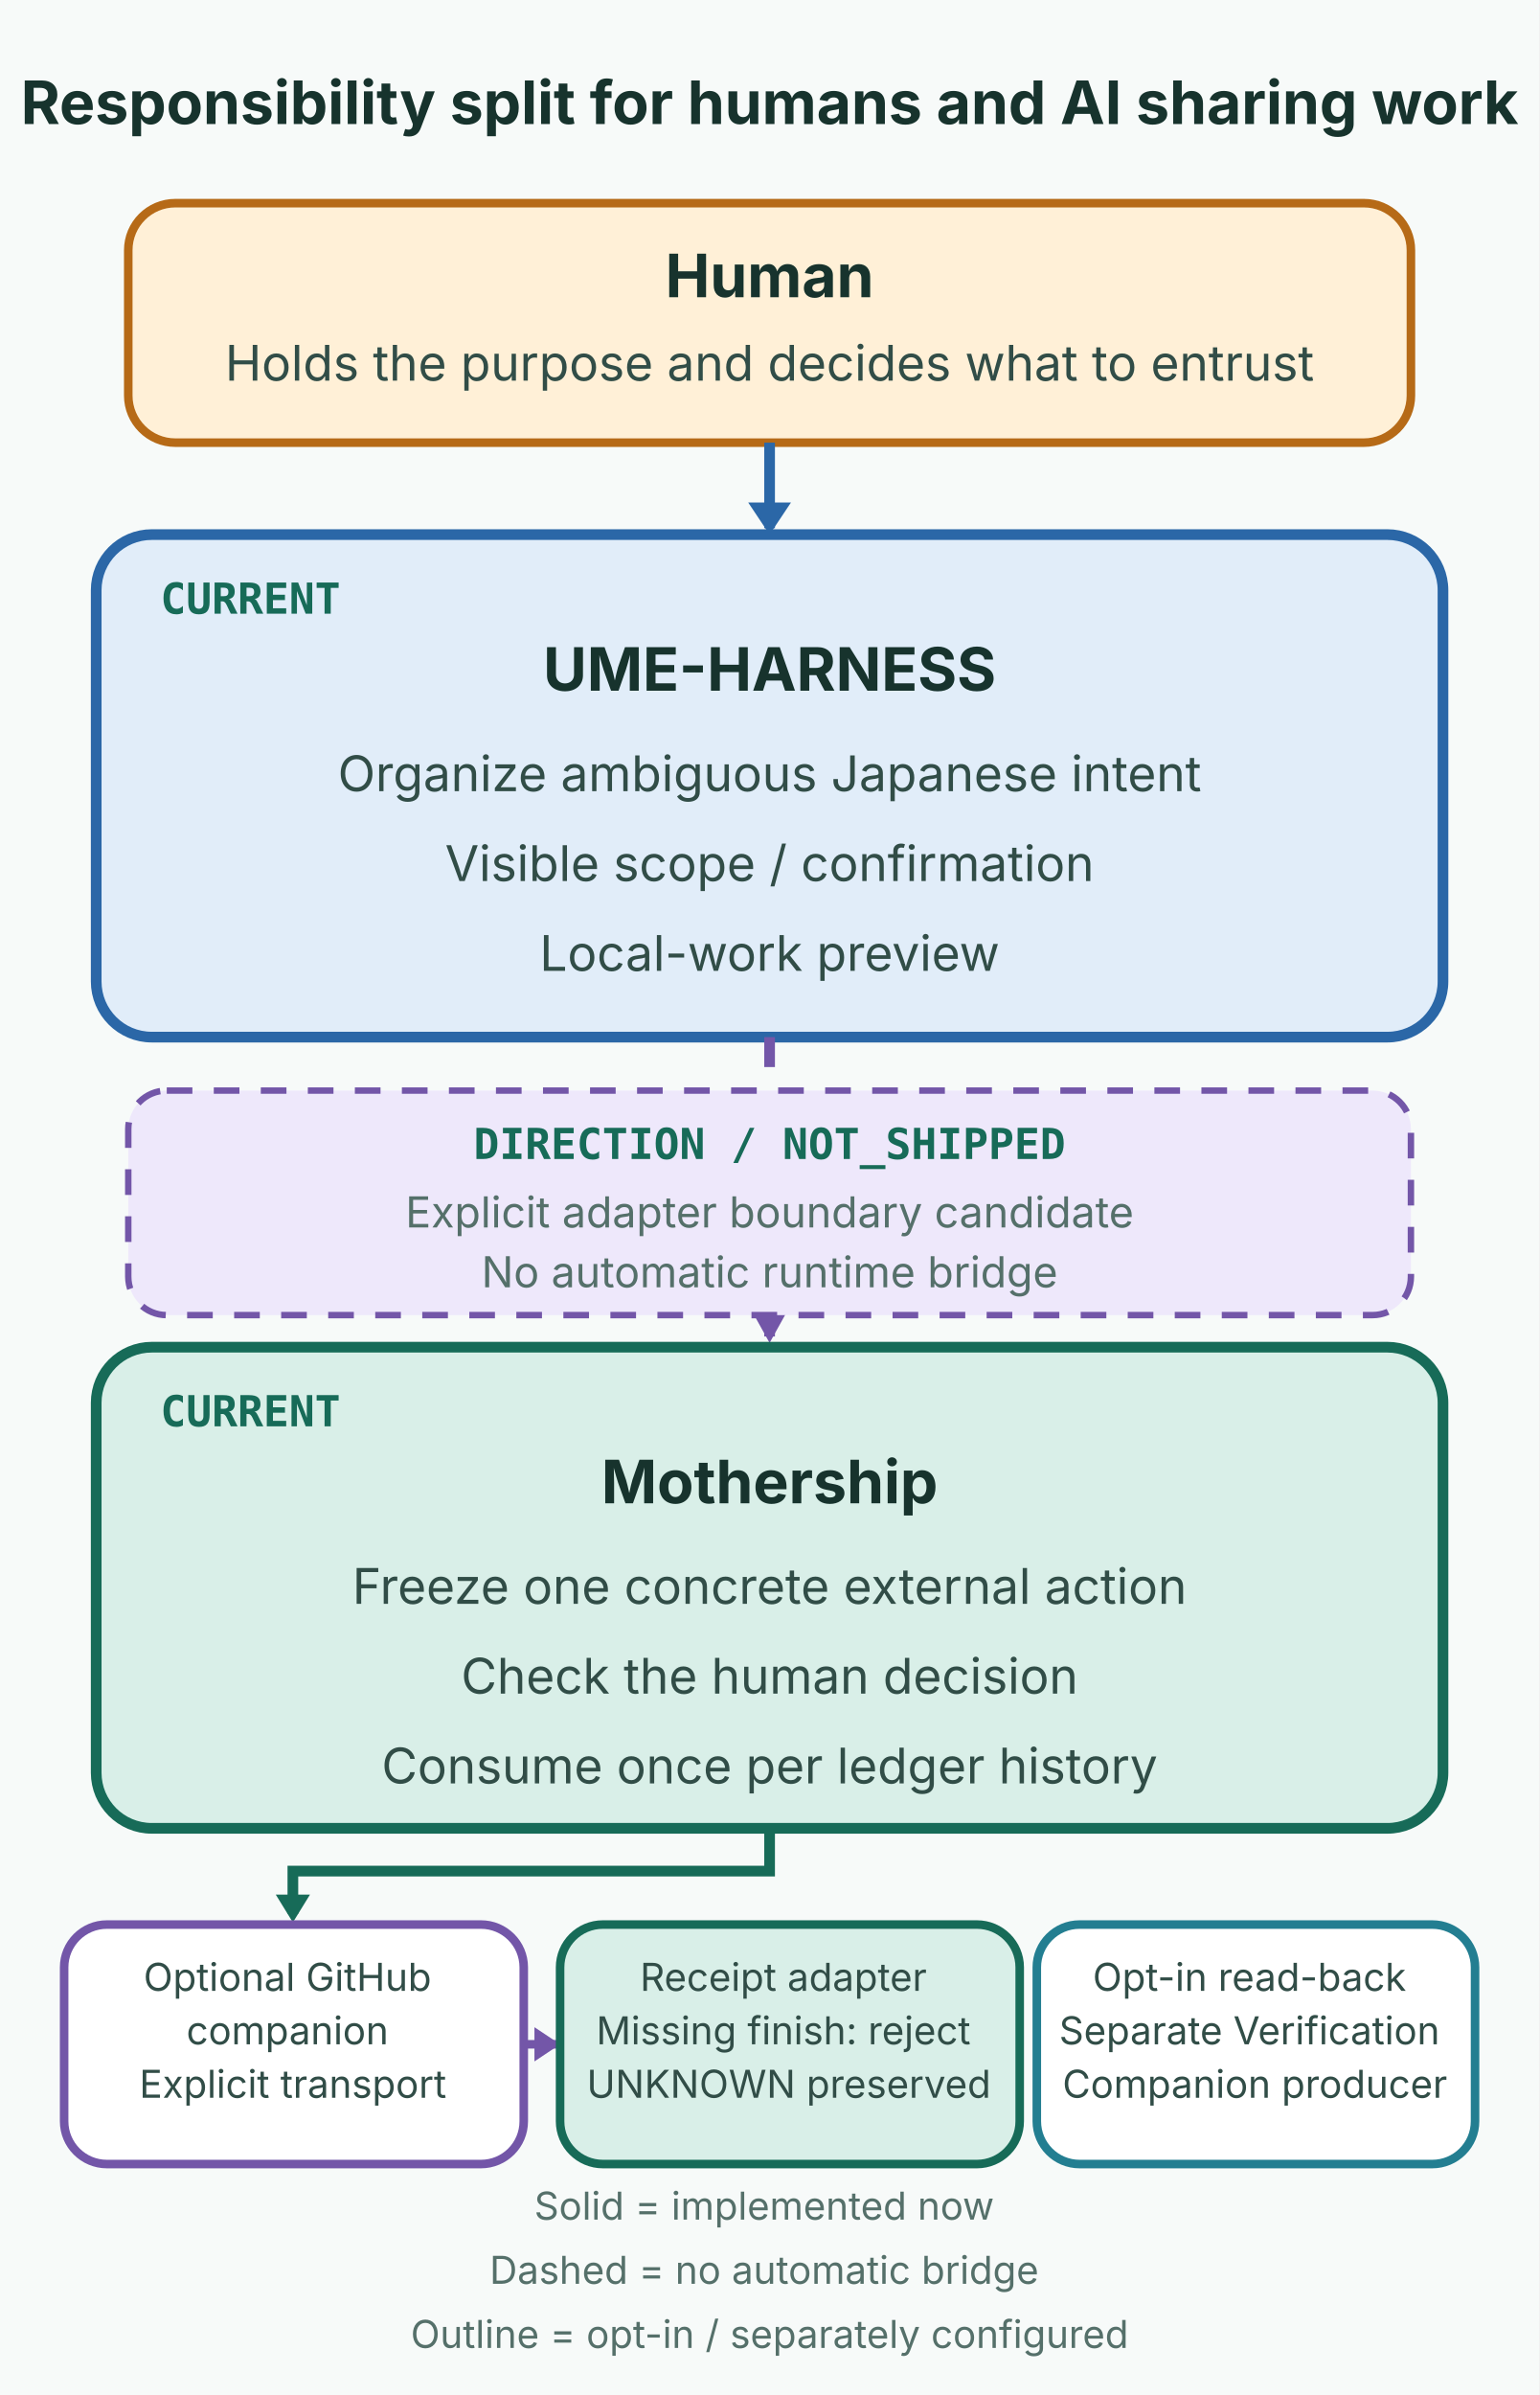
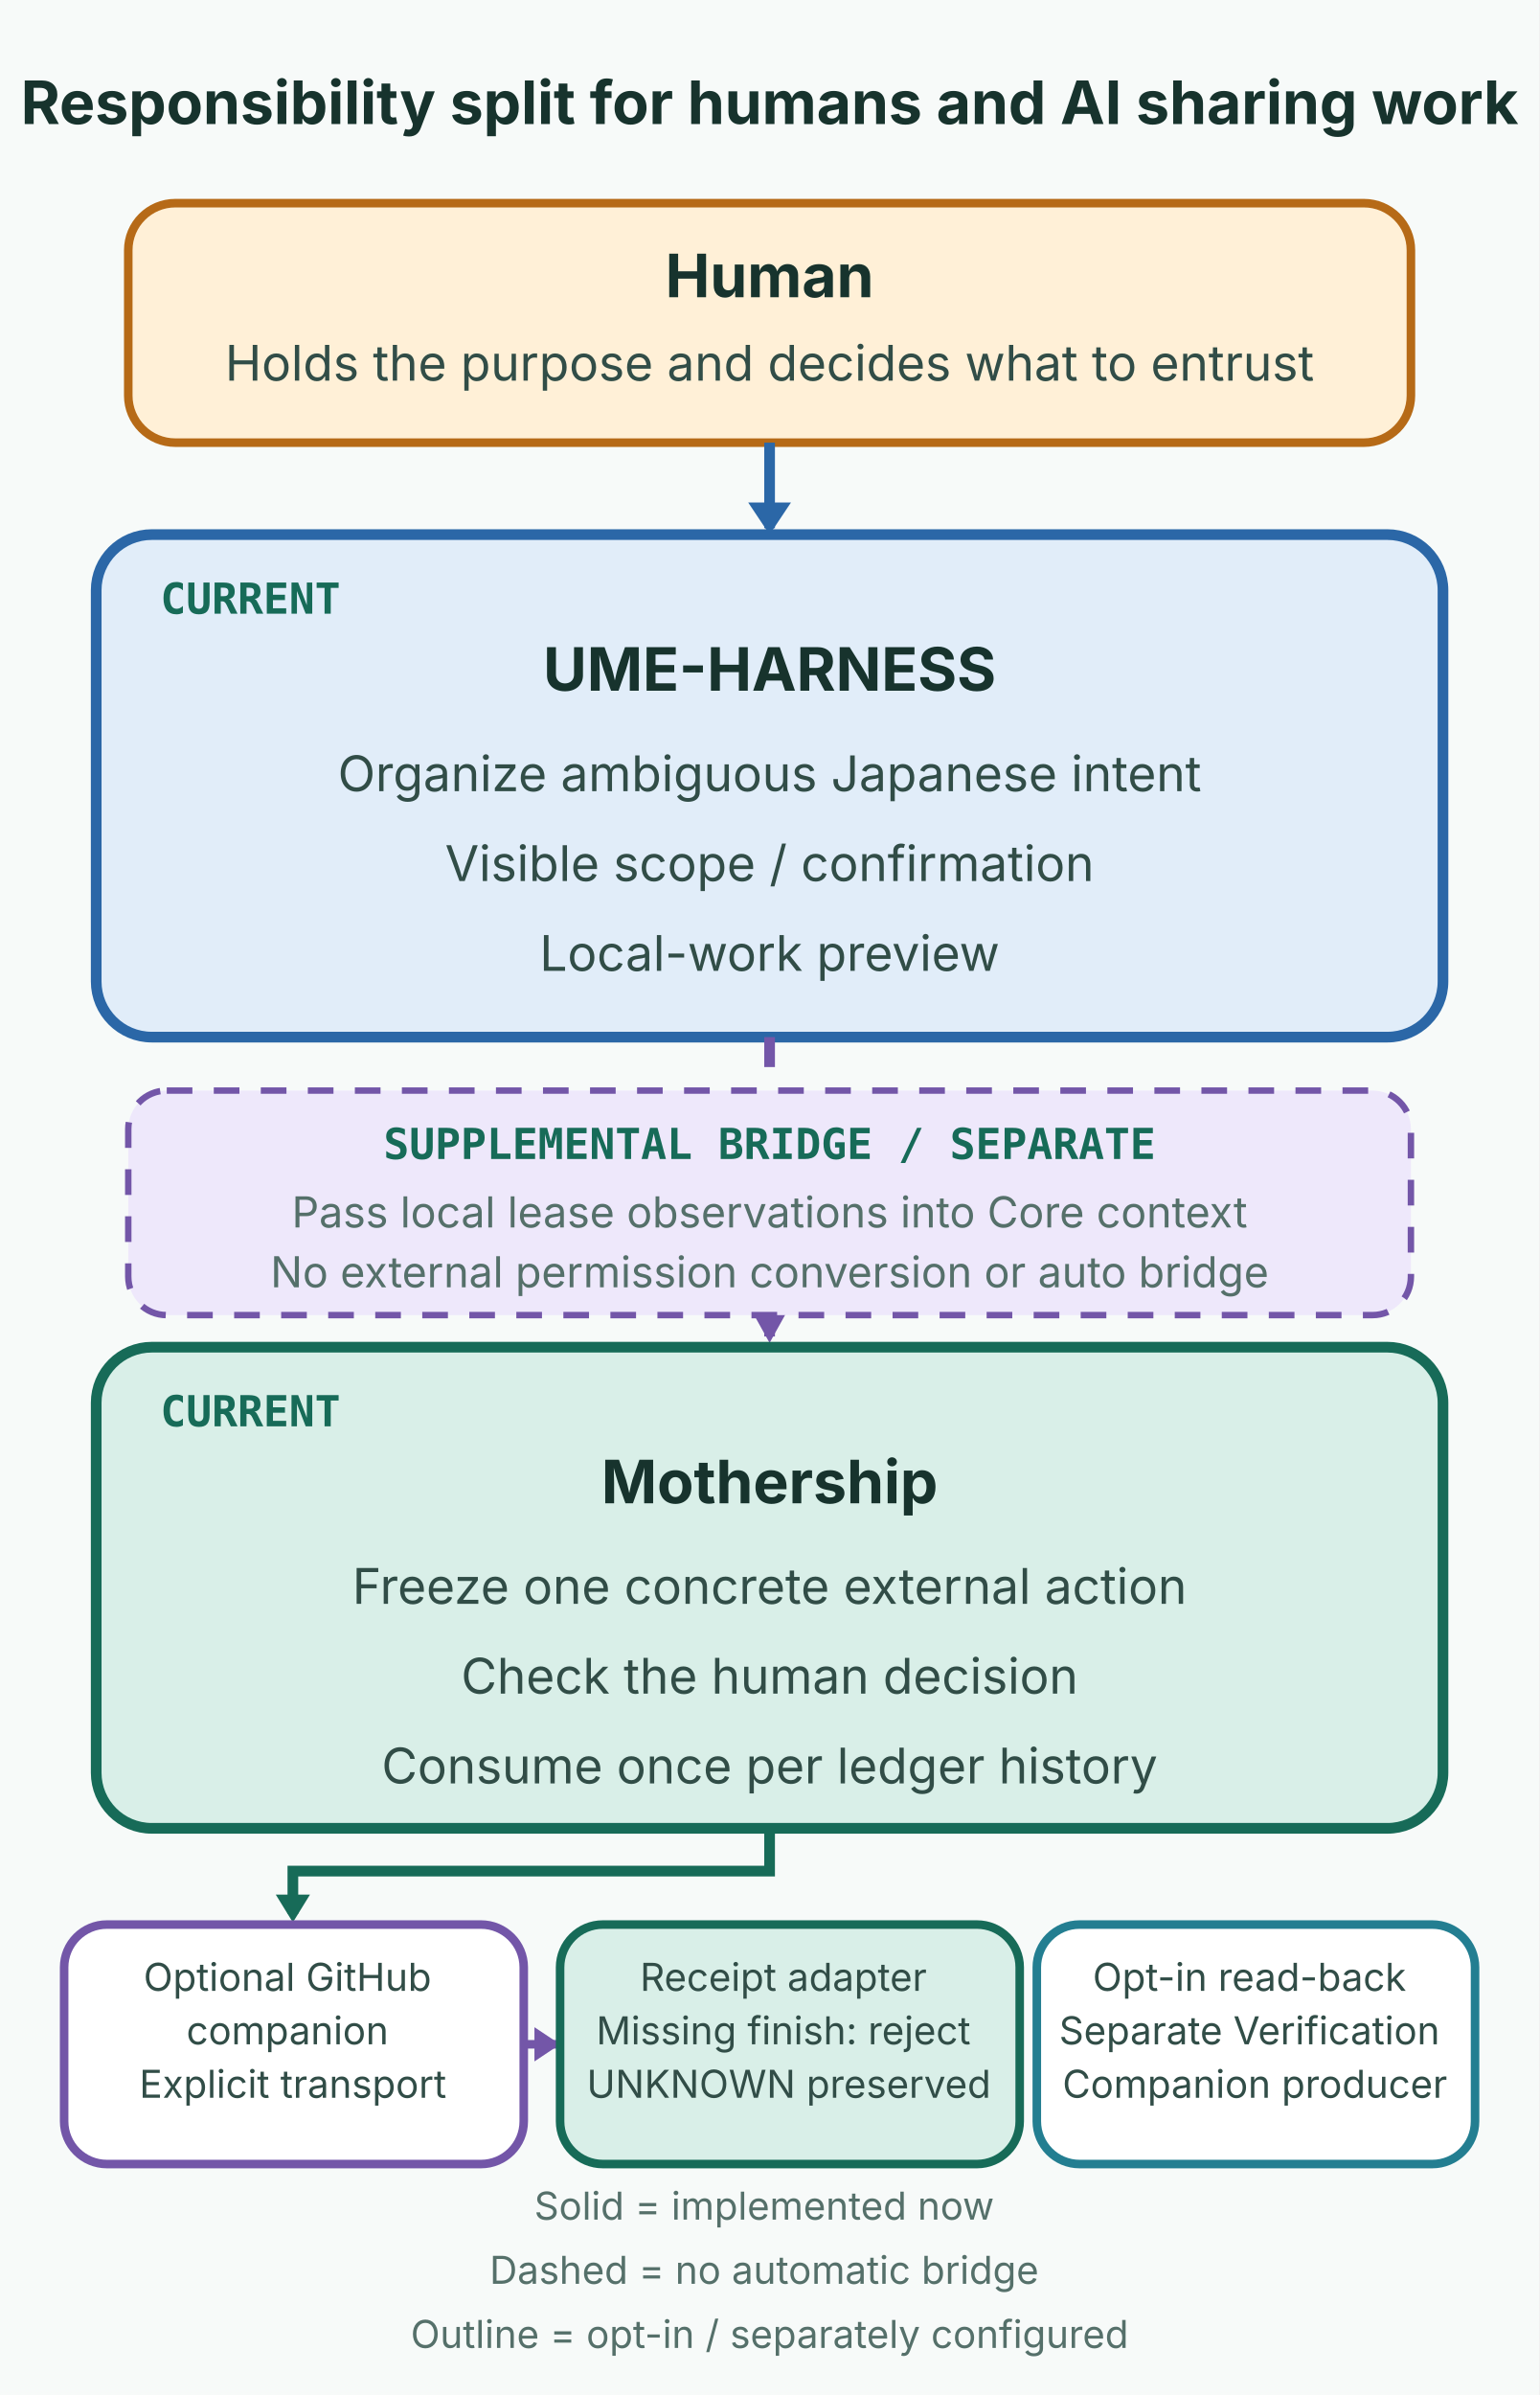
<svg xmlns="http://www.w3.org/2000/svg" viewBox="0 0 720 1120" role="img" aria-labelledby="title desc">
  <style>
    .title { font: 700 28px -apple-system, BlinkMacSystemFont, "Segoe UI", sans-serif; fill: #17332d; }
    .label { font: 700 28px -apple-system, BlinkMacSystemFont, "Segoe UI", sans-serif; fill: #17332d; }
    .state { font: 700 20px ui-monospace, SFMono-Regular, Consolas, monospace; fill: #176b58; }
    .body { font: 23px -apple-system, BlinkMacSystemFont, "Segoe UI", sans-serif; fill: #314d47; }
    .small { font: 20px -apple-system, BlinkMacSystemFont, "Segoe UI", sans-serif; fill: #55706a; }
    .boxbody { font: 18px -apple-system, BlinkMacSystemFont, "Segoe UI", sans-serif; fill: #314d47; }
    .legend { font: 18px -apple-system, BlinkMacSystemFont, "Segoe UI", sans-serif; fill: #55706a; }
  </style>
  <rect width="720" height="1120" fill="#f7faf9" />
  <text class="title" x="360" y="58" text-anchor="middle">Responsibility split for humans and AI sharing work</text>
  <rect x="60" y="95" width="600" height="112" rx="22" fill="#fff0d7" stroke="#b66a17" stroke-width="4" />
  <text class="label" x="360" y="139" text-anchor="middle">Human</text>
  <text class="body" x="360" y="178" text-anchor="middle">Holds the purpose and decides what to entrust</text>
  <path d="M360 207 V247" stroke="#2b67a7" stroke-width="5" />
  <path d="M350 235 L360 250 L370 235" fill="#2b67a7" />
  <rect x="45" y="250" width="630" height="235" rx="26" fill="#e1edf9" stroke="#2b67a7" stroke-width="5" />
  <text class="state" x="75" y="287">CURRENT</text>
  <text class="label" x="360" y="323" text-anchor="middle">UME-HARNESS</text>
  <text class="body" x="360" y="370" text-anchor="middle">Organize ambiguous Japanese intent</text>
  <text class="body" x="360" y="412" text-anchor="middle">Visible scope / confirmation</text>
  <text class="body" x="360" y="454" text-anchor="middle">Local-work preview</text>
  <g data-role="bridge">
    <path d="M360 485 V625" stroke="#7356a8" stroke-width="5" stroke-dasharray="14 12" />
    <path d="M350 610 L360 628 L370 610" fill="#7356a8" />
    <rect x="60" y="510" width="600" height="105" rx="18" fill="#eee8fb" stroke="#7356a8" stroke-width="3" stroke-dasharray="12 10" />
-     <text class="state" x="360" y="542" text-anchor="middle">DIRECTION / NOT_SHIPPED</text>
-     <text class="small" x="360" y="574" text-anchor="middle">Explicit adapter boundary candidate</text>
-     <text class="small" x="360" y="602" text-anchor="middle">No automatic runtime bridge</text>
+     <text class="state" x="360" y="542" text-anchor="middle">SUPPLEMENTAL BRIDGE / SEPARATE</text>
+     <text class="small" x="360" y="574" text-anchor="middle">Pass local lease observations into Core context</text>
+     <text class="small" x="360" y="602" text-anchor="middle">No external permission conversion or auto bridge</text>
  </g>
  <rect x="45" y="630" width="630" height="225" rx="26" fill="#d9efe8" stroke="#176b58" stroke-width="5" />
  <text class="state" x="75" y="667">CURRENT</text>
  <text class="label" x="360" y="703" text-anchor="middle">Mothership</text>
  <text class="body" x="360" y="750" text-anchor="middle">Freeze one concrete external action</text>
  <text class="body" x="360" y="792" text-anchor="middle">Check the human decision</text>
  <text class="body" x="360" y="834" text-anchor="middle">Consume once per ledger history</text>
  <path d="M360 855 V875 H137 V895" fill="none" stroke="#176b58" stroke-width="5" />
  <path d="M137 899 L129 886 L145 886 Z" fill="#176b58" />
  <path d="M245 956 H262" stroke="#7356a8" stroke-width="4" />
  <path d="M262 956 L250 948 L250 964 Z" fill="#7356a8" />
  <rect data-role="external" x="30" y="900" width="215" height="112" rx="20" fill="#ffffff" stroke="#7356a8" stroke-width="4" />
  <rect data-role="adapter" x="262" y="900" width="215" height="112" rx="20" fill="#d9efe8" stroke="#176b58" stroke-width="4" />
  <rect data-role="external" x="485" y="900" width="205" height="112" rx="20" fill="#ffffff" stroke="#237e91" stroke-width="4" />
  <text class="boxbody" x="137" text-anchor="middle">
    <tspan x="137" y="931">Optional GitHub</tspan>
    <tspan x="137" y="956">companion</tspan>
    <tspan x="137" y="981">Explicit transport</tspan>
  </text>
  <text class="boxbody" x="369" text-anchor="middle">
    <tspan x="369" y="931">Receipt adapter</tspan>
    <tspan x="369" y="956">Missing finish: reject</tspan>
    <tspan x="369" y="981">UNKNOWN preserved</tspan>
  </text>
  <text class="boxbody" x="587" text-anchor="middle">
    <tspan x="587" y="931">Opt-in read-back</tspan>
    <tspan x="587" y="956">Separate Verification</tspan>
    <tspan x="587" y="981">Companion producer</tspan>
  </text>
  <text class="legend" x="360" text-anchor="middle">
    <tspan x="360" y="1038">Solid = implemented now</tspan>
    <tspan x="360" y="1068">Dashed = no automatic bridge</tspan>
    <tspan x="360" y="1098">Outline = opt-in / separately configured</tspan>
  </text>
</svg>
